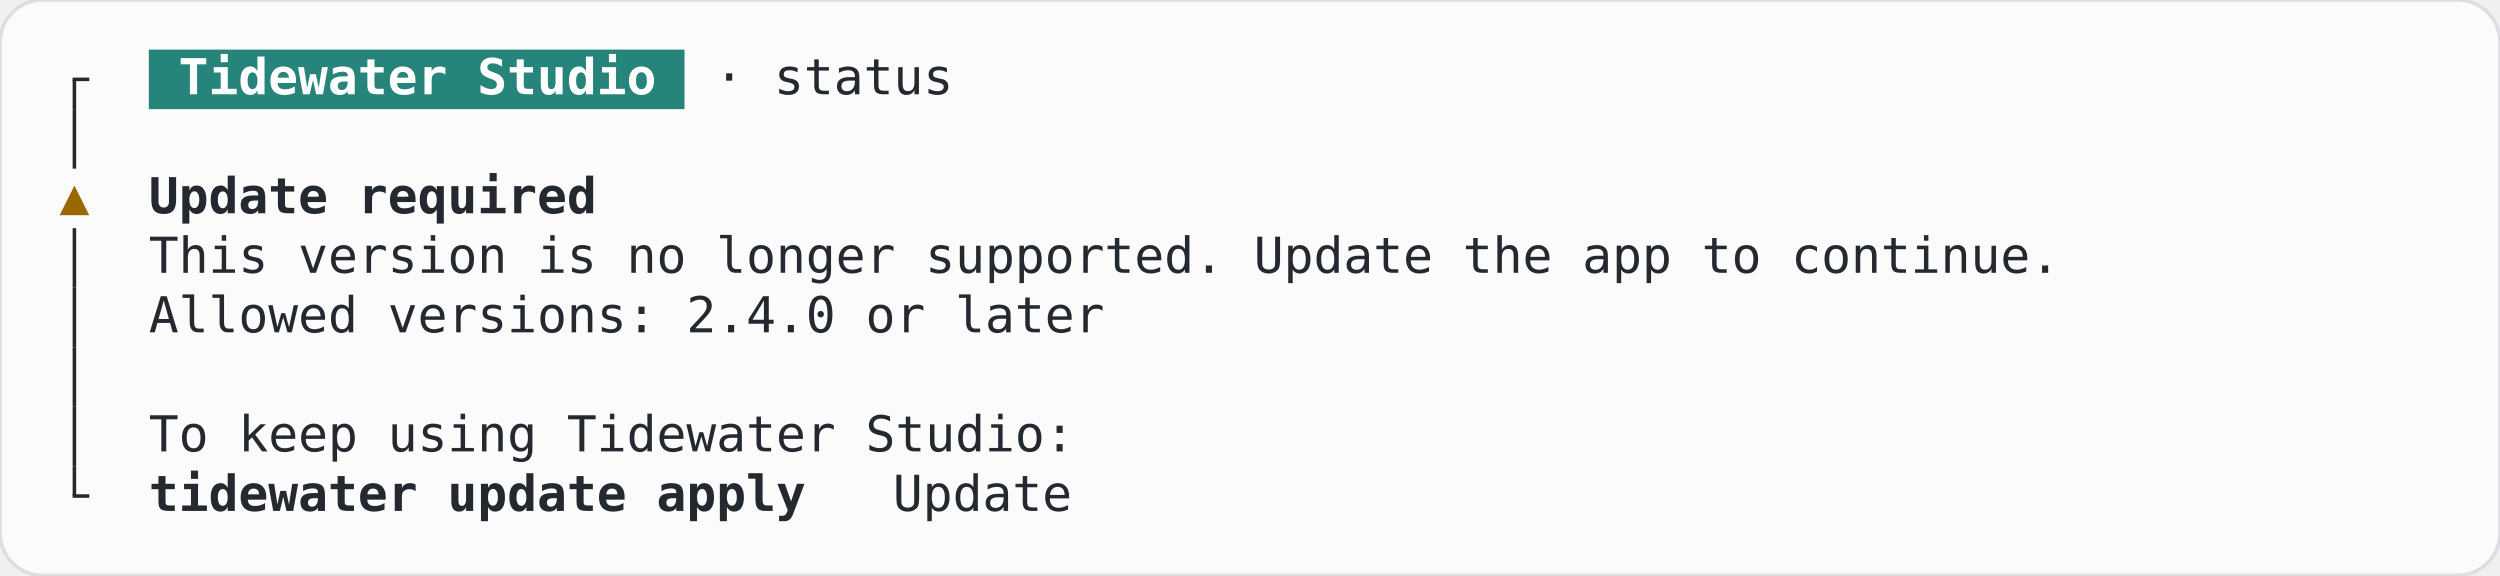
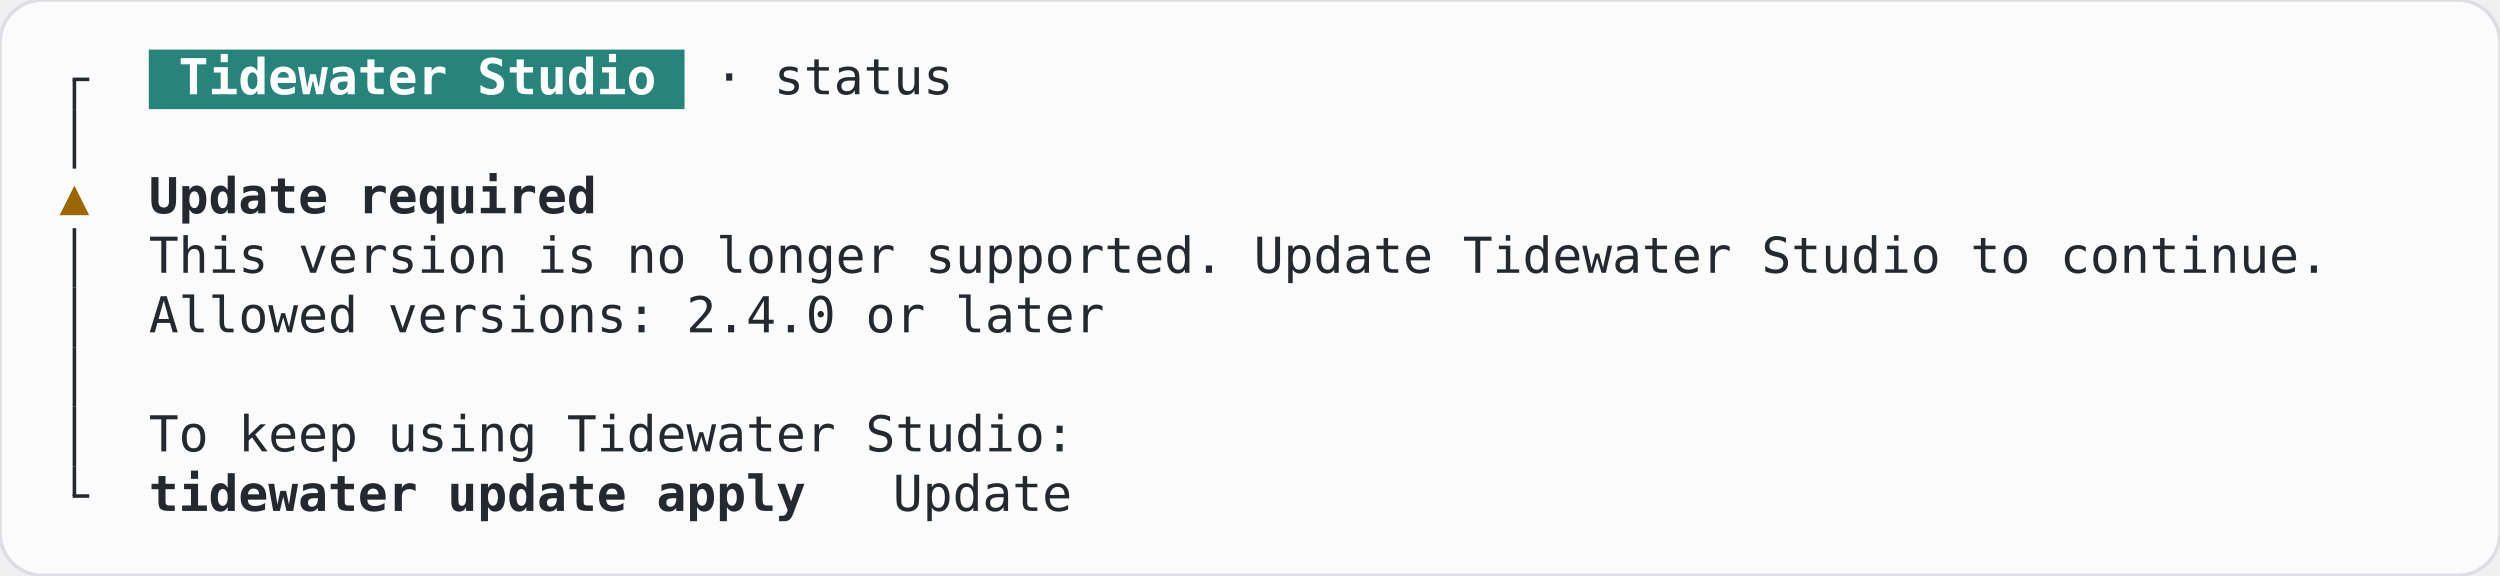
<svg xmlns="http://www.w3.org/2000/svg" width="705.6" height="162.4" viewBox="0 0 705.6 162.4" role="img" aria-label="StatusScreen, version-too-old, terminal, light theme">
  <rect width="705.6" height="162.4" rx="12" fill="#fbfbfc" stroke="#dcdee3" />
  <g font-family="JetBrains Mono, ui-monospace, monospace" font-size="14" xml:space="preserve">
    <rect x="42" y="14" width="151.2" height="16.8" fill="#26847a" />
    <rect x="20.5" y="22.4" width="1" height="8.4" fill="#24292f" />
    <rect x="20.5" y="21.9" width="4.7" height="1" fill="#24292f" />
    <text x="50.4" y="26.6" textLength="134.4" lengthAdjust="spacingAndGlyphs" fill="#ffffff" font-weight="600">Tidewater Studio</text>
    <text x="201.6" y="26.6" textLength="67.2" lengthAdjust="spacingAndGlyphs" fill="#24292f">· status</text>
    <rect x="20.5" y="30.8" width="1" height="16.8" fill="#24292f" />
    <text x="21" y="60.2" text-anchor="middle" fill="#9a6700">▲</text>
    <text x="42" y="60.2" textLength="126" lengthAdjust="spacingAndGlyphs" fill="#24292f" font-weight="600">Update required</text>
    <rect x="20.5" y="64.4" width="1" height="16.8" fill="#24292f" />
-     <text x="42" y="77" textLength="537.6" lengthAdjust="spacingAndGlyphs" fill="#24292f">This version is no longer supported. Update the app to continue.</text>
+     <text x="42" y="77" textLength="613.2" lengthAdjust="spacingAndGlyphs" fill="#24292f">This version is no longer supported. Update Tidewater Studio to continue.</text>
    <rect x="20.5" y="81.2" width="1" height="16.8" fill="#24292f" />
    <text x="42" y="93.8" textLength="268.8" lengthAdjust="spacingAndGlyphs" fill="#24292f">Allowed versions: 2.4.0 or later</text>
    <rect x="20.5" y="98" width="1" height="16.8" fill="#24292f" />
    <rect x="20.5" y="114.8" width="1" height="16.8" fill="#24292f" />
    <text x="42" y="127.4" textLength="260.4" lengthAdjust="spacingAndGlyphs" fill="#24292f">To keep using Tidewater Studio:</text>
    <rect x="20.5" y="131.6" width="1" height="8.4" fill="#24292f" />
    <rect x="20.5" y="139.5" width="4.7" height="1" fill="#24292f" />
    <text x="42" y="144.2" textLength="184.8" lengthAdjust="spacingAndGlyphs" fill="#24292f" font-weight="600">tidewater update apply</text>
    <text x="252" y="144.2" textLength="50.4" lengthAdjust="spacingAndGlyphs" fill="#24292f">Update</text>
  </g>
</svg>
